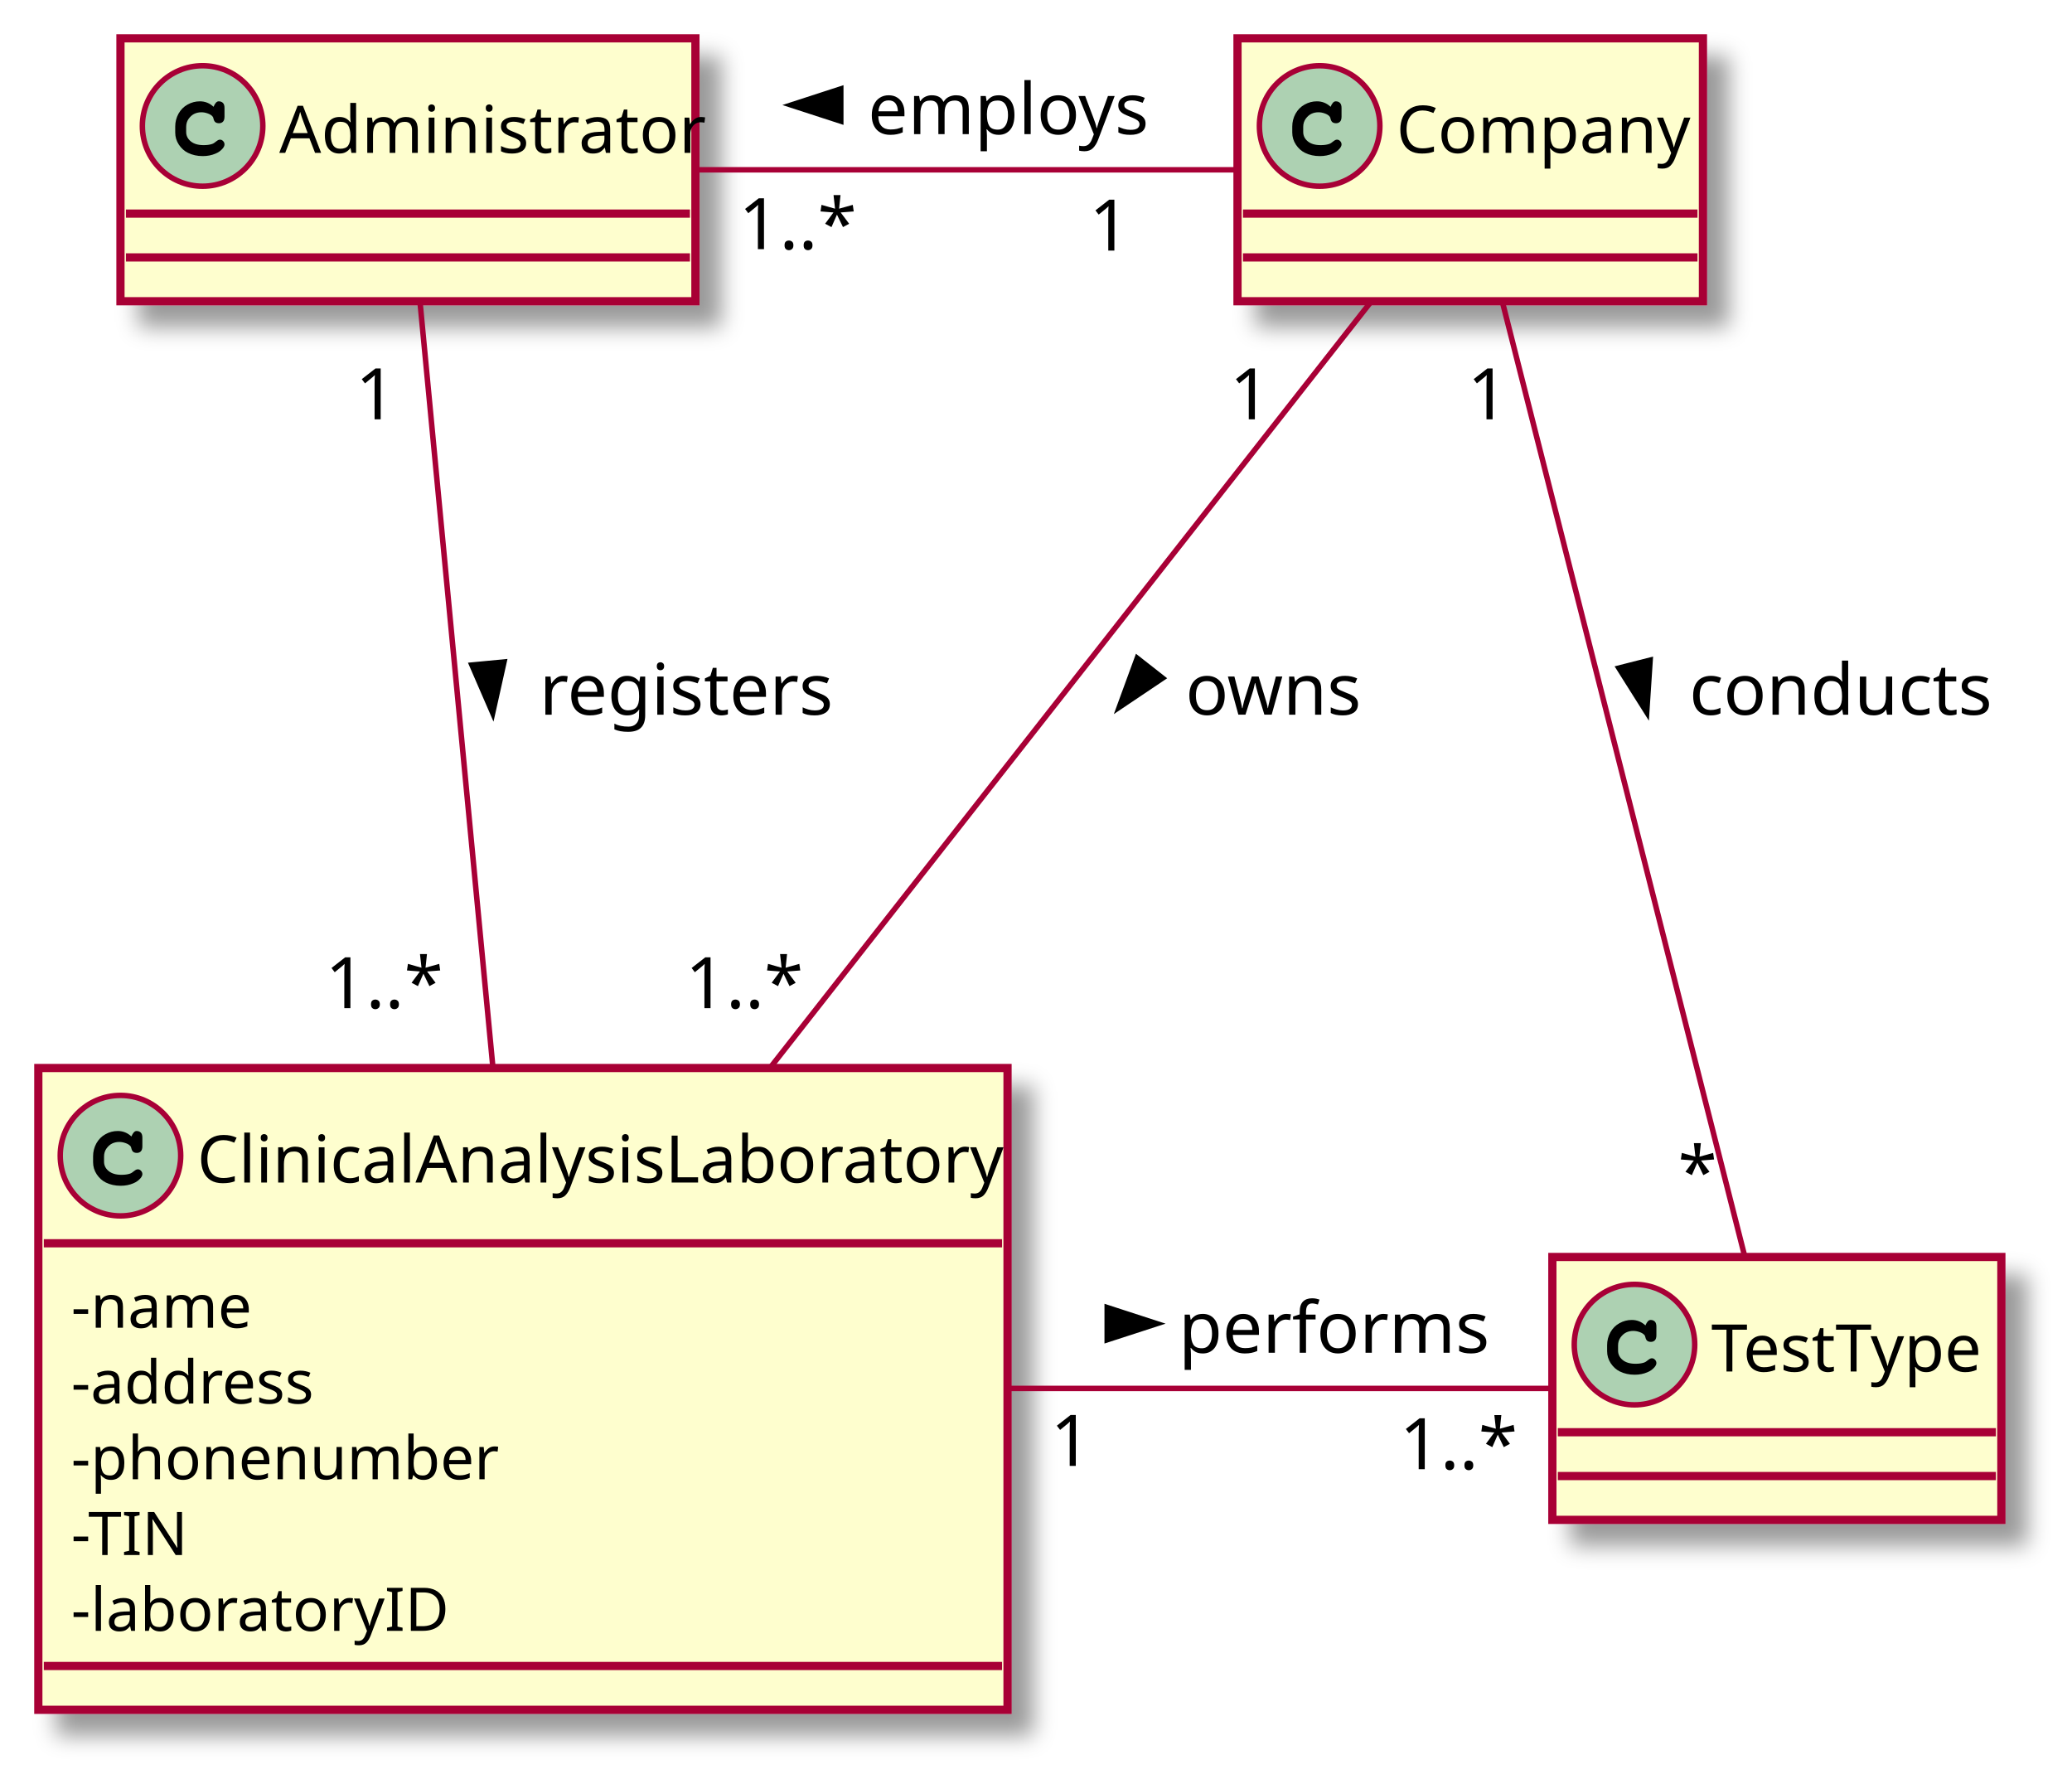
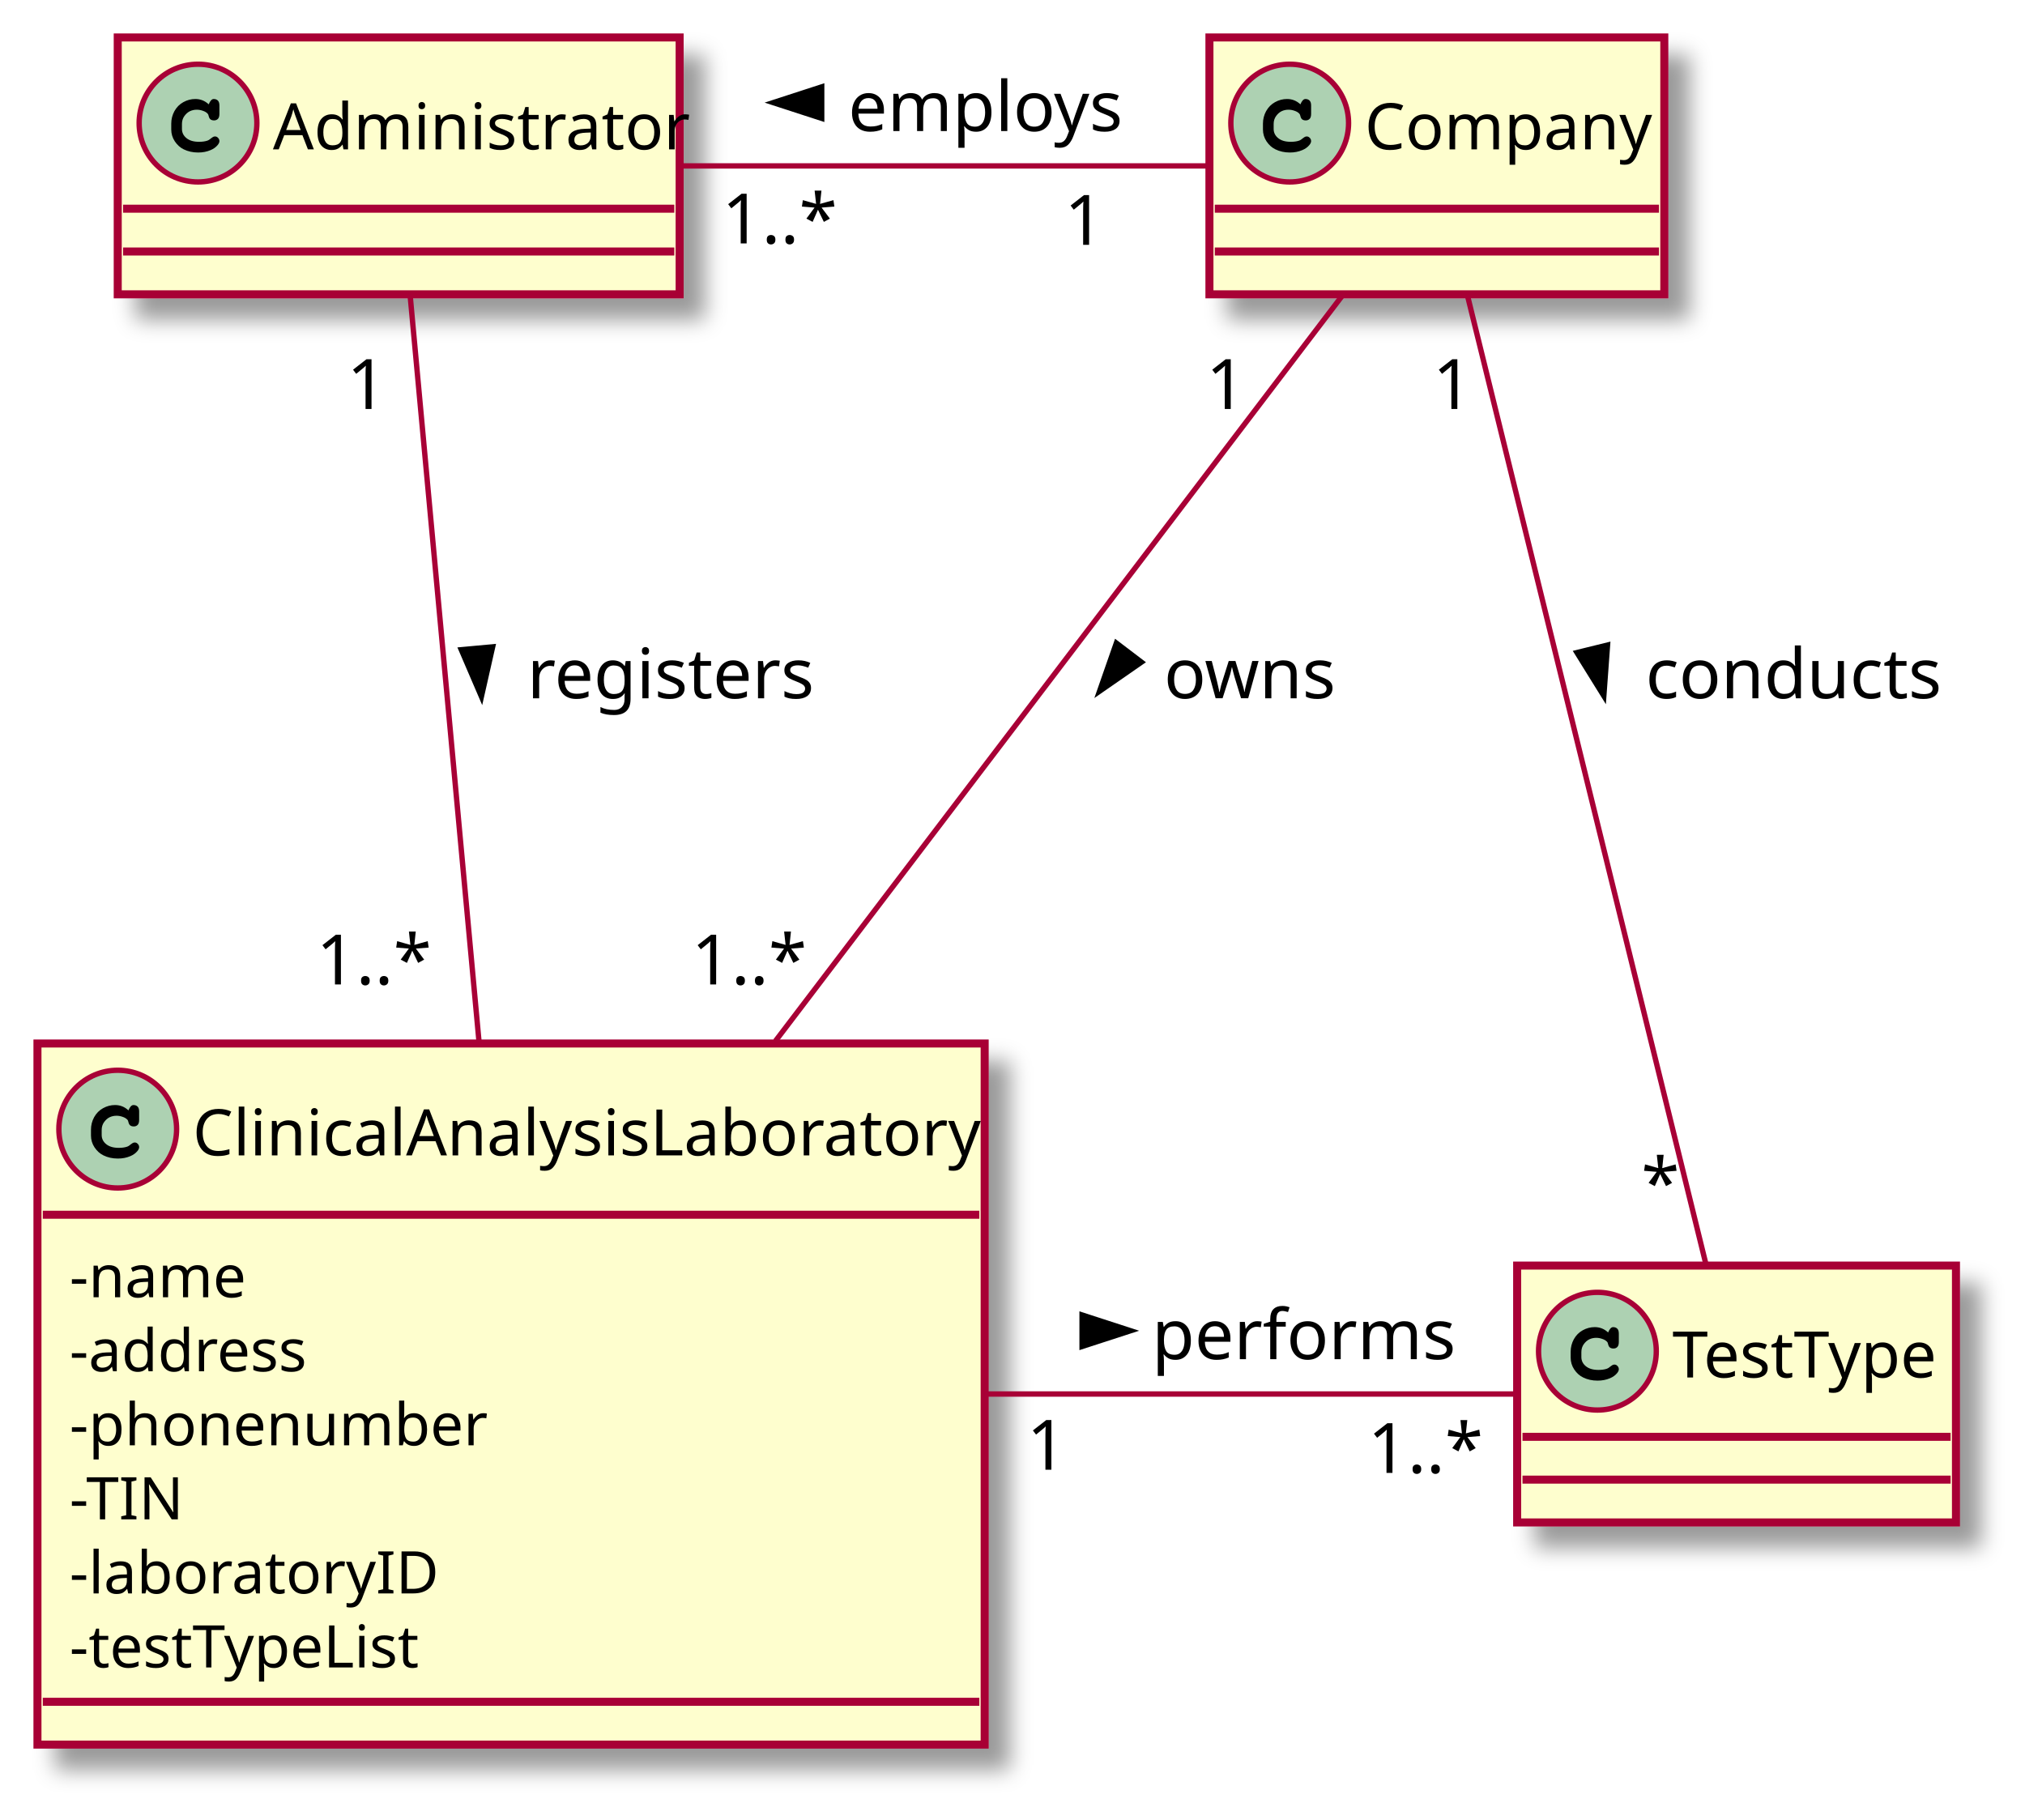
- <svg xmlns="http://www.w3.org/2000/svg" contentScriptType="application/ecmascript" contentStyleType="text/css" height="407.5px" preserveAspectRatio="none" style="width:473px;height:407px;" version="1.1" viewBox="0 0 473 407" width="473.75px" zoomAndPan="magnify">
+ <svg xmlns="http://www.w3.org/2000/svg" contentScriptType="application/ecmascript" contentStyleType="text/css" height="425px" preserveAspectRatio="none" style="width:473px;height:425px;" version="1.1" viewBox="0 0 473 425" width="473.75px" zoomAndPan="magnify">
  <defs>
-     <filter height="300%" id="f15jc9lt57d48e" width="300%" x="-1" y="-1">
+     <filter height="300%" id="f62tyo27hk34w" width="300%" x="-1" y="-1">
      <feGaussianBlur result="blurOut" stdDeviation="2.5" />
      <feColorMatrix in="blurOut" result="blurOut2" type="matrix" values="0 0 0 0 0 0 0 0 0 0 0 0 0 0 0 0 0 0 .4 0" />
      <feOffset dx="5.0" dy="5.0" in="blurOut2" result="blurOut3" />
      <feBlend in="SourceGraphic" in2="blurOut3" mode="normal" />
    </filter>
  </defs>
  <g>
-     <rect codeLine="3" fill="#FEFECE" filter="url(#f15jc9lt57d48e)" height="60" id="Administrator" style="stroke:#A80036;stroke-width:1.875;" width="131.25" x="27.5" y="8.75" />
+     <rect codeLine="3" fill="#FEFECE" filter="url(#f62tyo27hk34w)" height="60" id="Administrator" style="stroke:#A80036;stroke-width:1.875;" width="131.25" x="27.5" y="8.75" />
    <ellipse cx="46.25" cy="28.75" fill="#ADD1B2" rx="13.75" ry="13.75" style="stroke:#A80036;stroke-width:1.25;" />
    <path d="M48.75,24.375 Q49.004,23.75 49.297,23.438 Q49.59,23.125 49.922,23.125 Q50.508,23.125 50.879,23.477 Q51.25,23.828 51.25,24.648 L51.25,26.602 Q51.25,27.422 50.898,27.773 Q50.547,28.125 50,28.125 Q49.512,28.125 49.199,27.91 Q48.887,27.695 48.75,27.129 Q48.691,26.738 48.477,26.523 Q48.086,26.113 47.383,25.879 Q46.68,25.625 45.977,25.625 Q45.098,25.625 44.355,25.977 Q43.633,26.328 43.066,27.109 Q42.5,27.891 42.5,28.965 L42.5,30.117 Q42.5,31.406 43.555,32.266 Q44.609,33.125 46.484,33.125 Q47.598,33.125 48.379,32.871 Q48.828,32.734 49.336,32.285 Q49.668,32.031 49.844,31.953 Q50.02,31.875 50.234,31.875 Q50.645,31.875 50.938,32.207 Q51.25,32.52 51.25,32.969 Q51.25,33.398 50.82,33.906 Q50.195,34.648 49.199,35.059 Q47.891,35.625 46.289,35.625 Q44.414,35.625 42.91,34.883 Q41.699,34.297 40.84,33.027 Q40,31.758 40,30.254 L40,28.887 Q40,27.324 40.742,25.957 Q41.504,24.59 42.812,23.867 Q44.141,23.125 45.625,23.125 Q46.523,23.125 47.305,23.438 Q48.086,23.75 48.75,24.375 Z " fill="#000000" />
    <text fill="#000000" font-family="sans-serif" font-size="15" lengthAdjust="spacing" textLength="91.25" x="63.75" y="34.888">Administrator</text>
    <line style="stroke:#A80036;stroke-width:1.875;" x1="28.75" x2="157.5" y1="48.75" y2="48.75" />
    <line style="stroke:#A80036;stroke-width:1.875;" x1="28.75" x2="157.5" y1="58.75" y2="58.75" />
-     <rect codeLine="4" fill="#FEFECE" filter="url(#f15jc9lt57d48e)" height="60" id="Company" style="stroke:#A80036;stroke-width:1.875;" width="106.25" x="282.5" y="8.75" />
+     <rect codeLine="4" fill="#FEFECE" filter="url(#f62tyo27hk34w)" height="60" id="Company" style="stroke:#A80036;stroke-width:1.875;" width="106.25" x="282.5" y="8.75" />
    <ellipse cx="301.25" cy="28.75" fill="#ADD1B2" rx="13.75" ry="13.75" style="stroke:#A80036;stroke-width:1.25;" />
    <path d="M303.75,24.375 Q304.004,23.75 304.297,23.438 Q304.59,23.125 304.922,23.125 Q305.508,23.125 305.879,23.477 Q306.25,23.828 306.25,24.648 L306.25,26.602 Q306.25,27.422 305.898,27.773 Q305.547,28.125 305,28.125 Q304.512,28.125 304.199,27.91 Q303.887,27.695 303.75,27.129 Q303.691,26.738 303.477,26.523 Q303.086,26.113 302.383,25.879 Q301.68,25.625 300.977,25.625 Q300.098,25.625 299.356,25.977 Q298.633,26.328 298.066,27.109 Q297.5,27.891 297.5,28.965 L297.5,30.117 Q297.5,31.406 298.555,32.266 Q299.609,33.125 301.484,33.125 Q302.598,33.125 303.379,32.871 Q303.828,32.734 304.336,32.285 Q304.668,32.031 304.844,31.953 Q305.019,31.875 305.234,31.875 Q305.644,31.875 305.938,32.207 Q306.25,32.52 306.25,32.969 Q306.25,33.398 305.82,33.906 Q305.195,34.648 304.199,35.059 Q302.891,35.625 301.289,35.625 Q299.414,35.625 297.91,34.883 Q296.699,34.297 295.84,33.027 Q295,31.758 295,30.254 L295,28.887 Q295,27.324 295.742,25.957 Q296.504,24.59 297.812,23.867 Q299.141,23.125 300.625,23.125 Q301.523,23.125 302.305,23.438 Q303.086,23.75 303.75,24.375 Z " fill="#000000" />
    <text fill="#000000" font-family="sans-serif" font-size="15" lengthAdjust="spacing" textLength="66.25" x="318.75" y="34.888">Company</text>
    <line style="stroke:#A80036;stroke-width:1.875;" x1="283.75" x2="387.5" y1="48.75" y2="48.75" />
    <line style="stroke:#A80036;stroke-width:1.875;" x1="283.75" x2="387.5" y1="58.75" y2="58.75" />
-     <rect codeLine="5" fill="#FEFECE" filter="url(#f15jc9lt57d48e)" height="146.475" id="ClinicalAnalysisLaboratory" style="stroke:#A80036;stroke-width:1.875;" width="221.25" x="8.75" y="243.75" />
+     <rect codeLine="5" fill="#FEFECE" filter="url(#f62tyo27hk34w)" height="163.769" id="ClinicalAnalysisLaboratory" style="stroke:#A80036;stroke-width:1.875;" width="221.25" x="8.75" y="243.75" />
    <ellipse cx="27.5" cy="263.75" fill="#ADD1B2" rx="13.75" ry="13.75" style="stroke:#A80036;stroke-width:1.25;" />
    <path d="M30,259.375 Q30.254,258.75 30.547,258.438 Q30.84,258.125 31.172,258.125 Q31.758,258.125 32.129,258.477 Q32.5,258.828 32.5,259.648 L32.5,261.602 Q32.5,262.422 32.148,262.773 Q31.797,263.125 31.25,263.125 Q30.762,263.125 30.449,262.91 Q30.137,262.695 30,262.129 Q29.941,261.738 29.727,261.523 Q29.336,261.113 28.633,260.879 Q27.93,260.625 27.227,260.625 Q26.348,260.625 25.605,260.977 Q24.883,261.328 24.316,262.109 Q23.75,262.891 23.75,263.965 L23.75,265.117 Q23.75,266.406 24.805,267.266 Q25.859,268.125 27.734,268.125 Q28.848,268.125 29.629,267.871 Q30.078,267.734 30.586,267.285 Q30.918,267.031 31.094,266.953 Q31.27,266.875 31.484,266.875 Q31.895,266.875 32.188,267.207 Q32.5,267.519 32.5,267.969 Q32.5,268.398 32.07,268.906 Q31.445,269.648 30.449,270.059 Q29.141,270.625 27.539,270.625 Q25.664,270.625 24.16,269.883 Q22.949,269.297 22.09,268.027 Q21.25,266.758 21.25,265.254 L21.25,263.887 Q21.25,262.324 21.992,260.957 Q22.754,259.59 24.062,258.867 Q25.391,258.125 26.875,258.125 Q27.773,258.125 28.555,258.438 Q29.336,258.75 30,259.375 Z " fill="#000000" />
    <text fill="#000000" font-family="sans-serif" font-size="15" lengthAdjust="spacing" textLength="181.25" x="45" y="269.888">ClinicalAnalysisLaboratory</text>
    <line style="stroke:#A80036;stroke-width:1.875;" x1="10" x2="228.75" y1="283.75" y2="283.75" />
    <text fill="#000000" font-family="sans-serif" font-size="13.75" lengthAdjust="spacing" textLength="37.5" x="16.25" y="303.024">-name</text>
    <text fill="#000000" font-family="sans-serif" font-size="13.75" lengthAdjust="spacing" textLength="55" x="16.25" y="320.319">-address</text>
    <text fill="#000000" font-family="sans-serif" font-size="13.75" lengthAdjust="spacing" textLength="87.5" x="16.25" y="337.613">-phonenumber</text>
    <text fill="#000000" font-family="sans-serif" font-size="13.75" lengthAdjust="spacing" textLength="23.75" x="16.25" y="354.908">-TIN</text>
    <text fill="#000000" font-family="sans-serif" font-size="13.75" lengthAdjust="spacing" textLength="77.5" x="16.25" y="372.203">-laboratoryID</text>
-     <line style="stroke:#A80036;stroke-width:1.875;" x1="10" x2="228.75" y1="380.225" y2="380.225" />
-     <rect codeLine="12" fill="#FEFECE" filter="url(#f15jc9lt57d48e)" height="60" id="TestType" style="stroke:#A80036;stroke-width:1.875;" width="102.5" x="354.375" y="286.875" />
-     <ellipse cx="373.125" cy="306.875" fill="#ADD1B2" rx="13.75" ry="13.75" style="stroke:#A80036;stroke-width:1.25;" />
-     <path d="M375.625,302.5 Q375.879,301.875 376.172,301.562 Q376.465,301.25 376.797,301.25 Q377.383,301.25 377.754,301.602 Q378.125,301.953 378.125,302.773 L378.125,304.727 Q378.125,305.547 377.773,305.898 Q377.422,306.25 376.875,306.25 Q376.387,306.25 376.074,306.035 Q375.762,305.82 375.625,305.254 Q375.566,304.863 375.352,304.648 Q374.961,304.238 374.258,304.004 Q373.555,303.75 372.852,303.75 Q371.973,303.75 371.231,304.102 Q370.508,304.453 369.941,305.234 Q369.375,306.016 369.375,307.09 L369.375,308.242 Q369.375,309.531 370.43,310.391 Q371.484,311.25 373.359,311.25 Q374.473,311.25 375.254,310.996 Q375.703,310.859 376.211,310.41 Q376.543,310.156 376.719,310.078 Q376.894,310 377.109,310 Q377.519,310 377.812,310.332 Q378.125,310.644 378.125,311.094 Q378.125,311.523 377.695,312.031 Q377.07,312.773 376.074,313.184 Q374.766,313.75 373.164,313.75 Q371.289,313.75 369.785,313.008 Q368.574,312.422 367.715,311.152 Q366.875,309.883 366.875,308.379 L366.875,307.012 Q366.875,305.449 367.617,304.082 Q368.379,302.715 369.688,301.992 Q371.016,301.25 372.5,301.25 Q373.398,301.25 374.18,301.562 Q374.961,301.875 375.625,302.5 Z " fill="#000000" />
-     <text fill="#000000" font-family="sans-serif" font-size="15" lengthAdjust="spacing" textLength="62.5" x="390.625" y="313.013">TestType</text>
-     <line style="stroke:#A80036;stroke-width:1.875;" x1="355.625" x2="455.625" y1="326.875" y2="326.875" />
-     <line style="stroke:#A80036;stroke-width:1.875;" x1="355.625" x2="455.625" y1="336.875" y2="336.875" />
-     <path codeLine="14" d="M159.075,38.75 C197.775,38.75 246.062,38.75 282.35,38.75 " fill="none" id="Administrator-Company" style="stroke:#A80036;stroke-width:1.25;" />
+     <text fill="#000000" font-family="sans-serif" font-size="13.75" lengthAdjust="spacing" textLength="78.75" x="16.25" y="389.498">-testTypeList</text>
+     <line style="stroke:#A80036;stroke-width:1.875;" x1="10" x2="228.75" y1="397.519" y2="397.519" />
+     <rect codeLine="13" fill="#FEFECE" filter="url(#f62tyo27hk34w)" height="60" id="TestType" style="stroke:#A80036;stroke-width:1.875;" width="102.5" x="354.375" y="295.625" />
+     <ellipse cx="373.125" cy="315.625" fill="#ADD1B2" rx="13.75" ry="13.75" style="stroke:#A80036;stroke-width:1.25;" />
+     <path d="M375.625,311.25 Q375.879,310.625 376.172,310.312 Q376.465,310 376.797,310 Q377.383,310 377.754,310.352 Q378.125,310.703 378.125,311.523 L378.125,313.477 Q378.125,314.297 377.773,314.648 Q377.422,315 376.875,315 Q376.387,315 376.074,314.785 Q375.762,314.57 375.625,314.004 Q375.566,313.613 375.352,313.398 Q374.961,312.988 374.258,312.754 Q373.555,312.5 372.852,312.5 Q371.973,312.5 371.231,312.852 Q370.508,313.203 369.941,313.984 Q369.375,314.766 369.375,315.84 L369.375,316.992 Q369.375,318.281 370.43,319.141 Q371.484,320 373.359,320 Q374.473,320 375.254,319.746 Q375.703,319.609 376.211,319.16 Q376.543,318.906 376.719,318.828 Q376.894,318.75 377.109,318.75 Q377.519,318.75 377.812,319.082 Q378.125,319.394 378.125,319.844 Q378.125,320.273 377.695,320.781 Q377.07,321.523 376.074,321.934 Q374.766,322.5 373.164,322.5 Q371.289,322.5 369.785,321.758 Q368.574,321.172 367.715,319.902 Q366.875,318.633 366.875,317.129 L366.875,315.762 Q366.875,314.199 367.617,312.832 Q368.379,311.465 369.688,310.742 Q371.016,310 372.5,310 Q373.398,310 374.18,310.312 Q374.961,310.625 375.625,311.25 Z " fill="#000000" />
+     <text fill="#000000" font-family="sans-serif" font-size="15" lengthAdjust="spacing" textLength="62.5" x="390.625" y="321.763">TestType</text>
+     <line style="stroke:#A80036;stroke-width:1.875;" x1="355.625" x2="455.625" y1="335.625" y2="335.625" />
+     <line style="stroke:#A80036;stroke-width:1.875;" x1="355.625" x2="455.625" y1="345.625" y2="345.625" />
+     <path codeLine="15" d="M159.075,38.75 C197.775,38.75 246.062,38.75 282.35,38.75 " fill="none" id="Administrator-Company" style="stroke:#A80036;stroke-width:1.25;" />
    <polygon fill="#000000" points="180.625,23.97,191.931,27.643,191.931,20.296,180.625,23.97" style="stroke:#000000;stroke-width:1.25;" />
    <text fill="#000000" font-family="sans-serif" font-size="16.25" lengthAdjust="spacing" textLength="61.25" x="198.125" y="30.619">employs</text>
    <text fill="#000000" font-family="sans-serif" font-size="16.25" lengthAdjust="spacing" textLength="25" x="168.636" y="56.864">1..*</text>
    <text fill="#000000" font-family="sans-serif" font-size="16.25" lengthAdjust="spacing" textLength="23.75" x="248.624" y="57.184">1   ‎</text>
-     <path codeLine="15" d="M95.888,68.975 C99.8,110.025 107.075,186.45 112.5,243.387 " fill="none" id="Administrator-ClinicalAnalysisLaboratory" style="stroke:#A80036;stroke-width:1.25;" />
-     <polygon fill="#000000" points="112.468,162.692,115.053,151.088,107.739,151.785,112.468,162.692" style="stroke:#000000;stroke-width:1.25;" />
+     <path codeLine="16" d="M95.787,68.838 C99.525,109.362 106.487,184.75 111.875,243.175 " fill="none" id="Administrator-ClinicalAnalysisLaboratory" style="stroke:#A80036;stroke-width:1.25;" />
+     <polygon fill="#000000" points="112.449,162.693,115.069,151.097,107.752,151.772,112.449,162.693" style="stroke:#000000;stroke-width:1.25;" />
    <text fill="#000000" font-family="sans-serif" font-size="16.25" lengthAdjust="spacing" textLength="62.5" x="123.125" y="163.119">registers</text>
-     <text fill="#000000" font-family="sans-serif" font-size="16.25" lengthAdjust="spacing" textLength="8.75" x="81.135" y="95.702">1</text>
-     <text fill="#000000" font-family="sans-serif" font-size="16.25" lengthAdjust="spacing" textLength="25" x="74.225" y="230.094">1..*</text>
-     <path codeLine="16" d="M312.887,68.975 C280.688,110.025 220.725,186.45 176.05,243.387 " fill="none" id="Company-ClinicalAnalysisLaboratory" style="stroke:#A80036;stroke-width:1.25;" />
-     <polygon fill="#000000" points="255.517,161.387,265.386,154.759,259.606,150.224,255.517,161.387" style="stroke:#000000;stroke-width:1.25;" />
-     <text fill="#000000" font-family="sans-serif" font-size="16.25" lengthAdjust="spacing" textLength="37.5" x="270.625" y="163.119">owns</text>
-     <text fill="#000000" font-family="sans-serif" font-size="16.25" lengthAdjust="spacing" textLength="8.75" x="280.701" y="95.702">1</text>
-     <text fill="#000000" font-family="sans-serif" font-size="16.25" lengthAdjust="spacing" textLength="25" x="156.434" y="230.094">1..*</text>
-     <path codeLine="17" d="M342.988,68.975 C356.425,121.912 384.812,233.675 398.262,286.625 " fill="none" id="Company-TestType" style="stroke:#A80036;stroke-width:1.25;" />
-     <polygon fill="#000000" points="375.913,162.527,376.691,150.665,369.57,152.473,375.913,162.527" style="stroke:#000000;stroke-width:1.25;" />
-     <text fill="#000000" font-family="sans-serif" font-size="16.25" lengthAdjust="spacing" textLength="66.25" x="385.625" y="163.119">conducts</text>
-     <text fill="#000000" font-family="sans-serif" font-size="16.25" lengthAdjust="spacing" textLength="8.75" x="334.966" y="95.702">1</text>
-     <text fill="#000000" font-family="sans-serif" font-size="16.25" lengthAdjust="spacing" textLength="6.25" x="383.044" y="273.236">*</text>
-     <path codeLine="18" d="M230.05,316.875 C272.837,316.875 319.712,316.875 354.262,316.875 " fill="none" id="ClinicalAnalysisLaboratory-TestType" style="stroke:#A80036;stroke-width:1.25;" />
-     <polygon fill="#000000" points="264.062,302.095,252.756,298.421,252.756,305.768,264.062,302.095" style="stroke:#000000;stroke-width:1.25;" />
-     <text fill="#000000" font-family="sans-serif" font-size="16.25" lengthAdjust="spacing" textLength="62.5" x="269.062" y="308.744">performs</text>
-     <text fill="#000000" font-family="sans-serif" font-size="16.25" lengthAdjust="spacing" textLength="18.75" x="239.816" y="334.549">1  ‎</text>
-     <text fill="#000000" font-family="sans-serif" font-size="16.25" lengthAdjust="spacing" textLength="25" x="319.484" y="335.309">1..*</text>
+     <text fill="#000000" font-family="sans-serif" font-size="16.25" lengthAdjust="spacing" textLength="8.75" x="81.011" y="95.531">1</text>
+     <text fill="#000000" font-family="sans-serif" font-size="16.25" lengthAdjust="spacing" textLength="25" x="73.867" y="229.955">1..*</text>
+     <path codeLine="17" d="M313.7,68.838 C282.887,109.362 225.55,184.75 181.125,243.175 " fill="none" id="Company-ClinicalAnalysisLaboratory" style="stroke:#A80036;stroke-width:1.25;" />
+     <polygon fill="#000000" points="256.842,161.445,266.61,154.669,260.762,150.221,256.842,161.445" style="stroke:#000000;stroke-width:1.25;" />
+     <text fill="#000000" font-family="sans-serif" font-size="16.25" lengthAdjust="spacing" textLength="37.5" x="271.875" y="163.119">owns</text>
+     <text fill="#000000" font-family="sans-serif" font-size="16.25" lengthAdjust="spacing" textLength="8.75" x="281.711" y="95.531">1</text>
+     <text fill="#000000" font-family="sans-serif" font-size="16.25" lengthAdjust="spacing" textLength="25" x="161.512" y="229.955">1..*</text>
+     <path codeLine="18" d="M342.725,68.838 C356.137,123.338 385.075,240.9 398.512,295.462 " fill="none" id="Company-TestType" style="stroke:#A80036;stroke-width:1.25;" />
+     <polygon fill="#000000" points="374.619,162.539,375.483,150.682,368.349,152.438,374.619,162.539" style="stroke:#000000;stroke-width:1.25;" />
+     <text fill="#000000" font-family="sans-serif" font-size="16.25" lengthAdjust="spacing" textLength="66.25" x="384.375" y="163.119">conducts</text>
+     <text fill="#000000" font-family="sans-serif" font-size="16.25" lengthAdjust="spacing" textLength="8.75" x="334.639" y="95.531">1</text>
+     <text fill="#000000" font-family="sans-serif" font-size="16.25" lengthAdjust="spacing" textLength="6.25" x="383.358" y="282.096">*</text>
+     <path codeLine="19" d="M230.05,325.625 C272.837,325.625 319.712,325.625 354.262,325.625 " fill="none" id="ClinicalAnalysisLaboratory-TestType" style="stroke:#A80036;stroke-width:1.25;" />
+     <polygon fill="#000000" points="264.062,310.845,252.756,307.171,252.756,314.518,264.062,310.845" style="stroke:#000000;stroke-width:1.25;" />
+     <text fill="#000000" font-family="sans-serif" font-size="16.25" lengthAdjust="spacing" textLength="62.5" x="269.062" y="317.494">performs</text>
+     <text fill="#000000" font-family="sans-serif" font-size="16.25" lengthAdjust="spacing" textLength="18.75" x="239.816" y="343.308">1  ‎</text>
+     <text fill="#000000" font-family="sans-serif" font-size="16.25" lengthAdjust="spacing" textLength="25" x="319.484" y="344.059">1..*</text>
  </g>
</svg>
